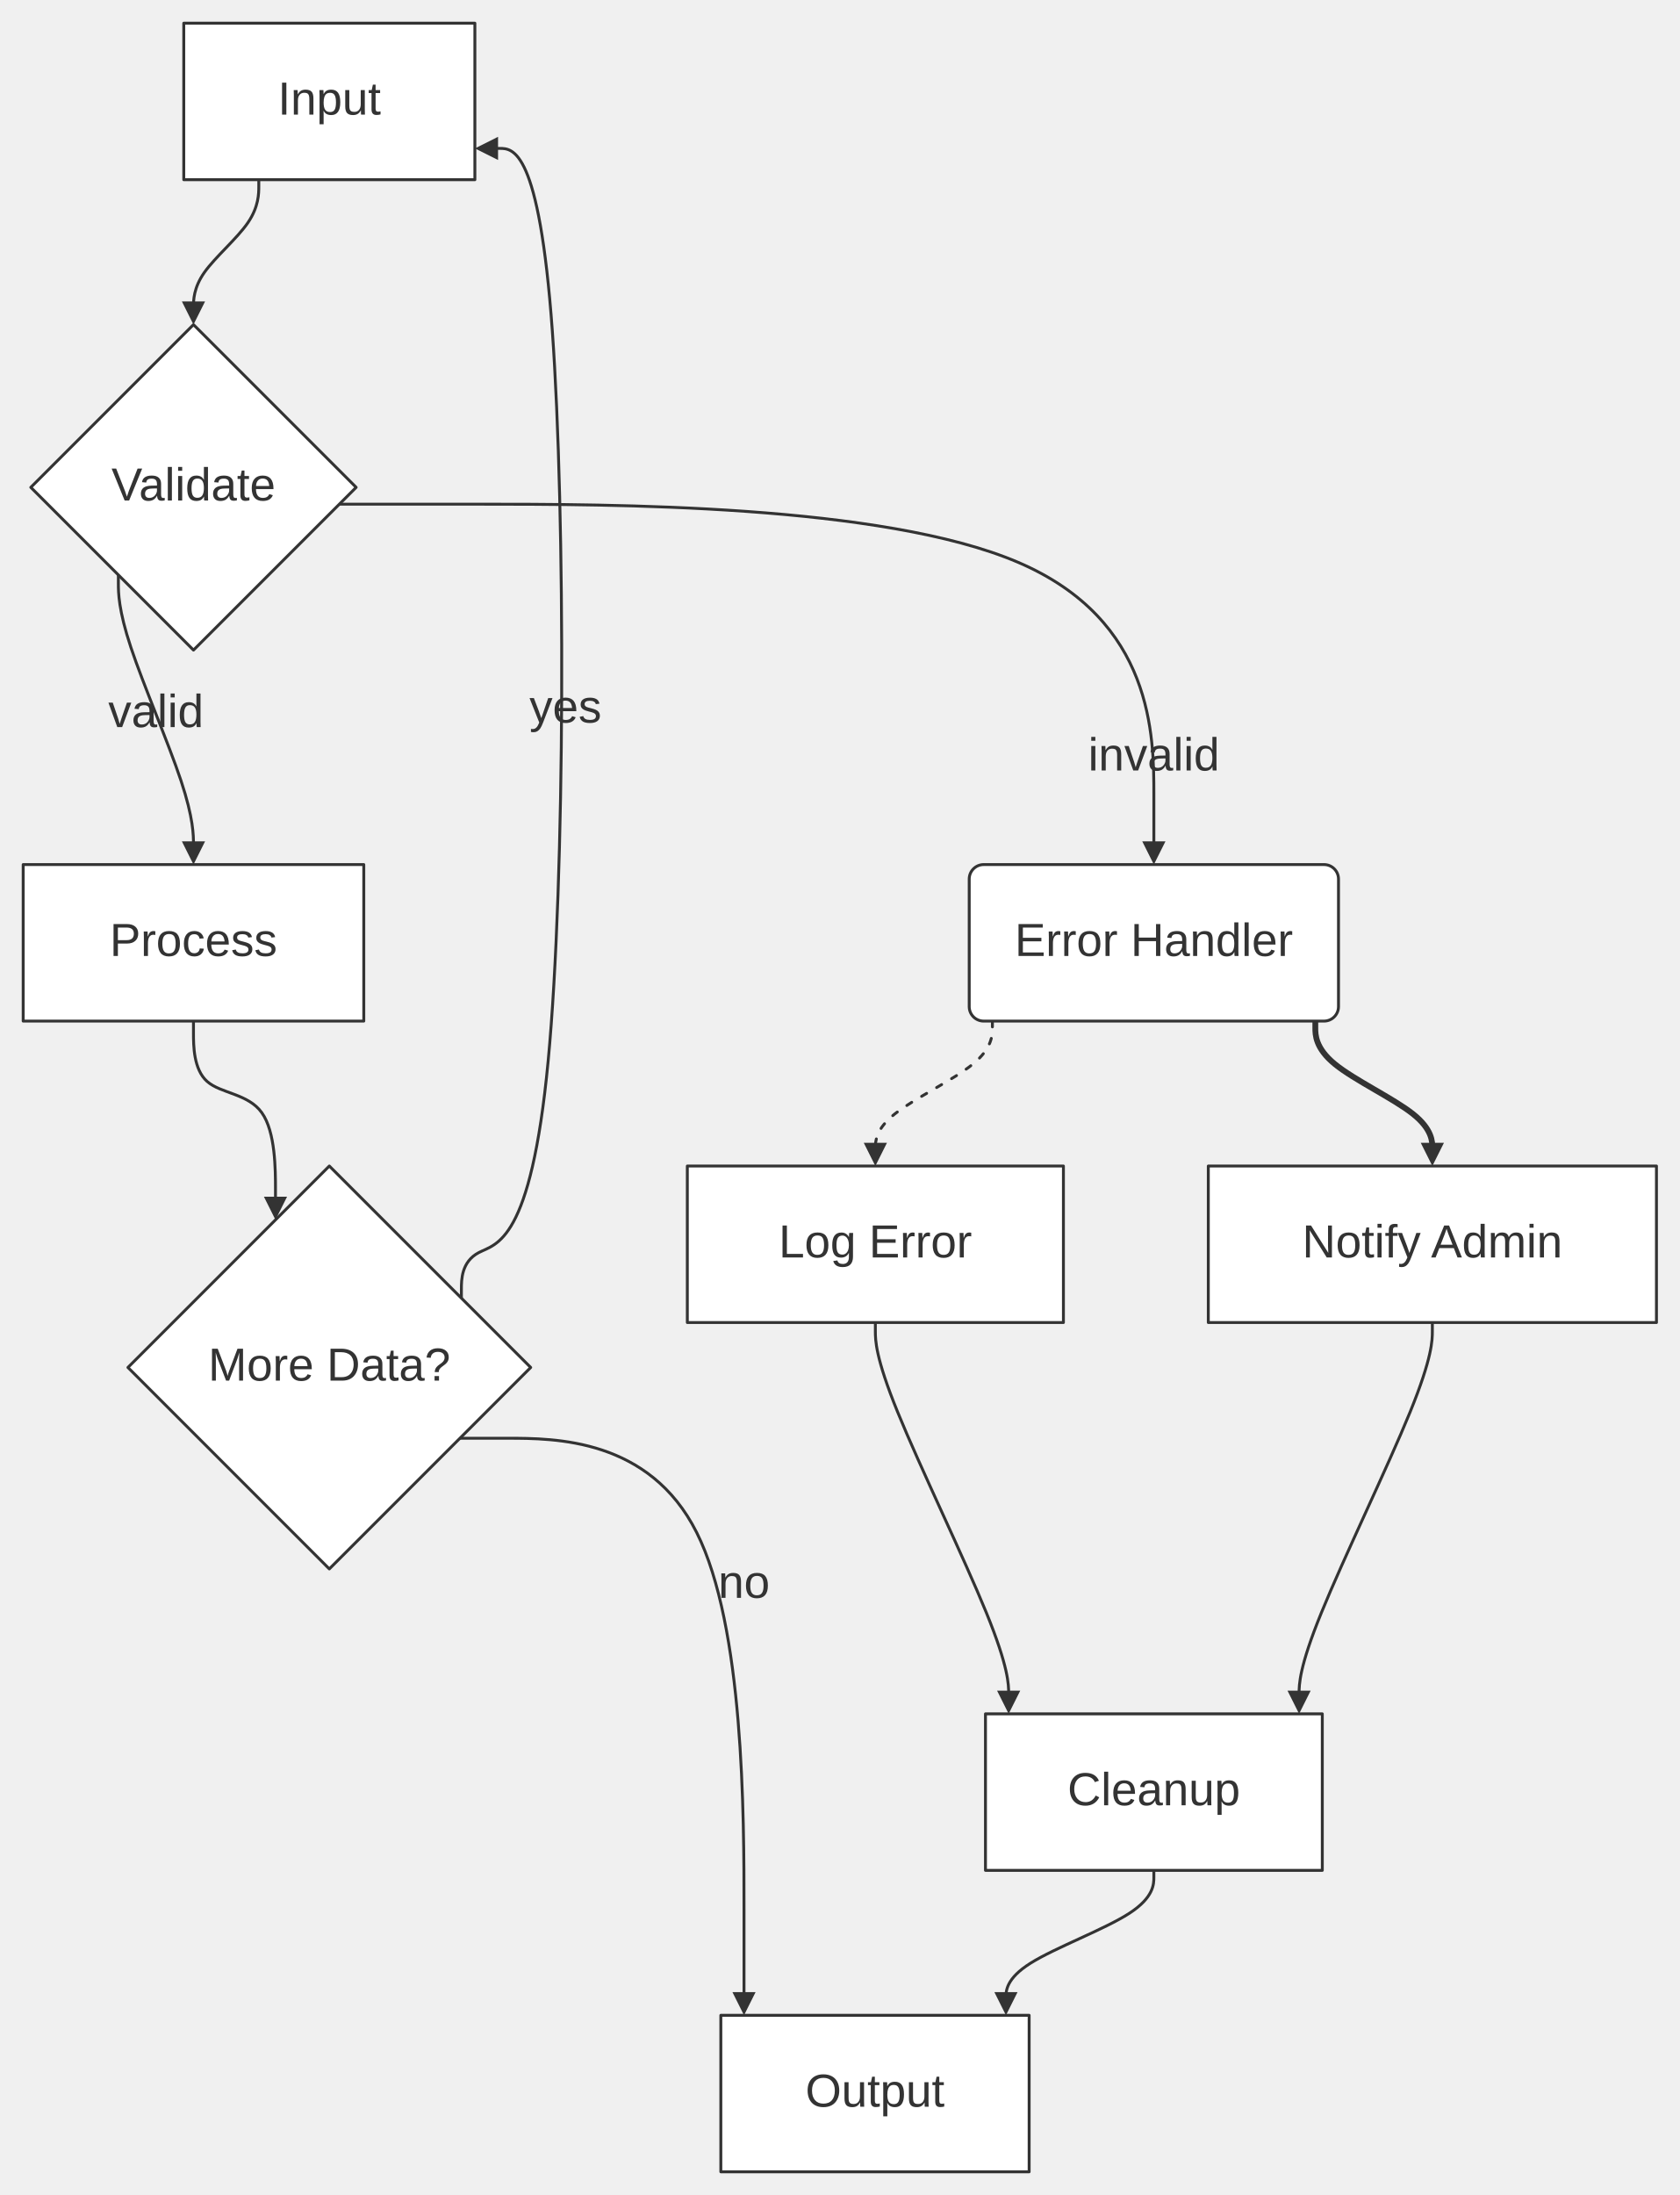
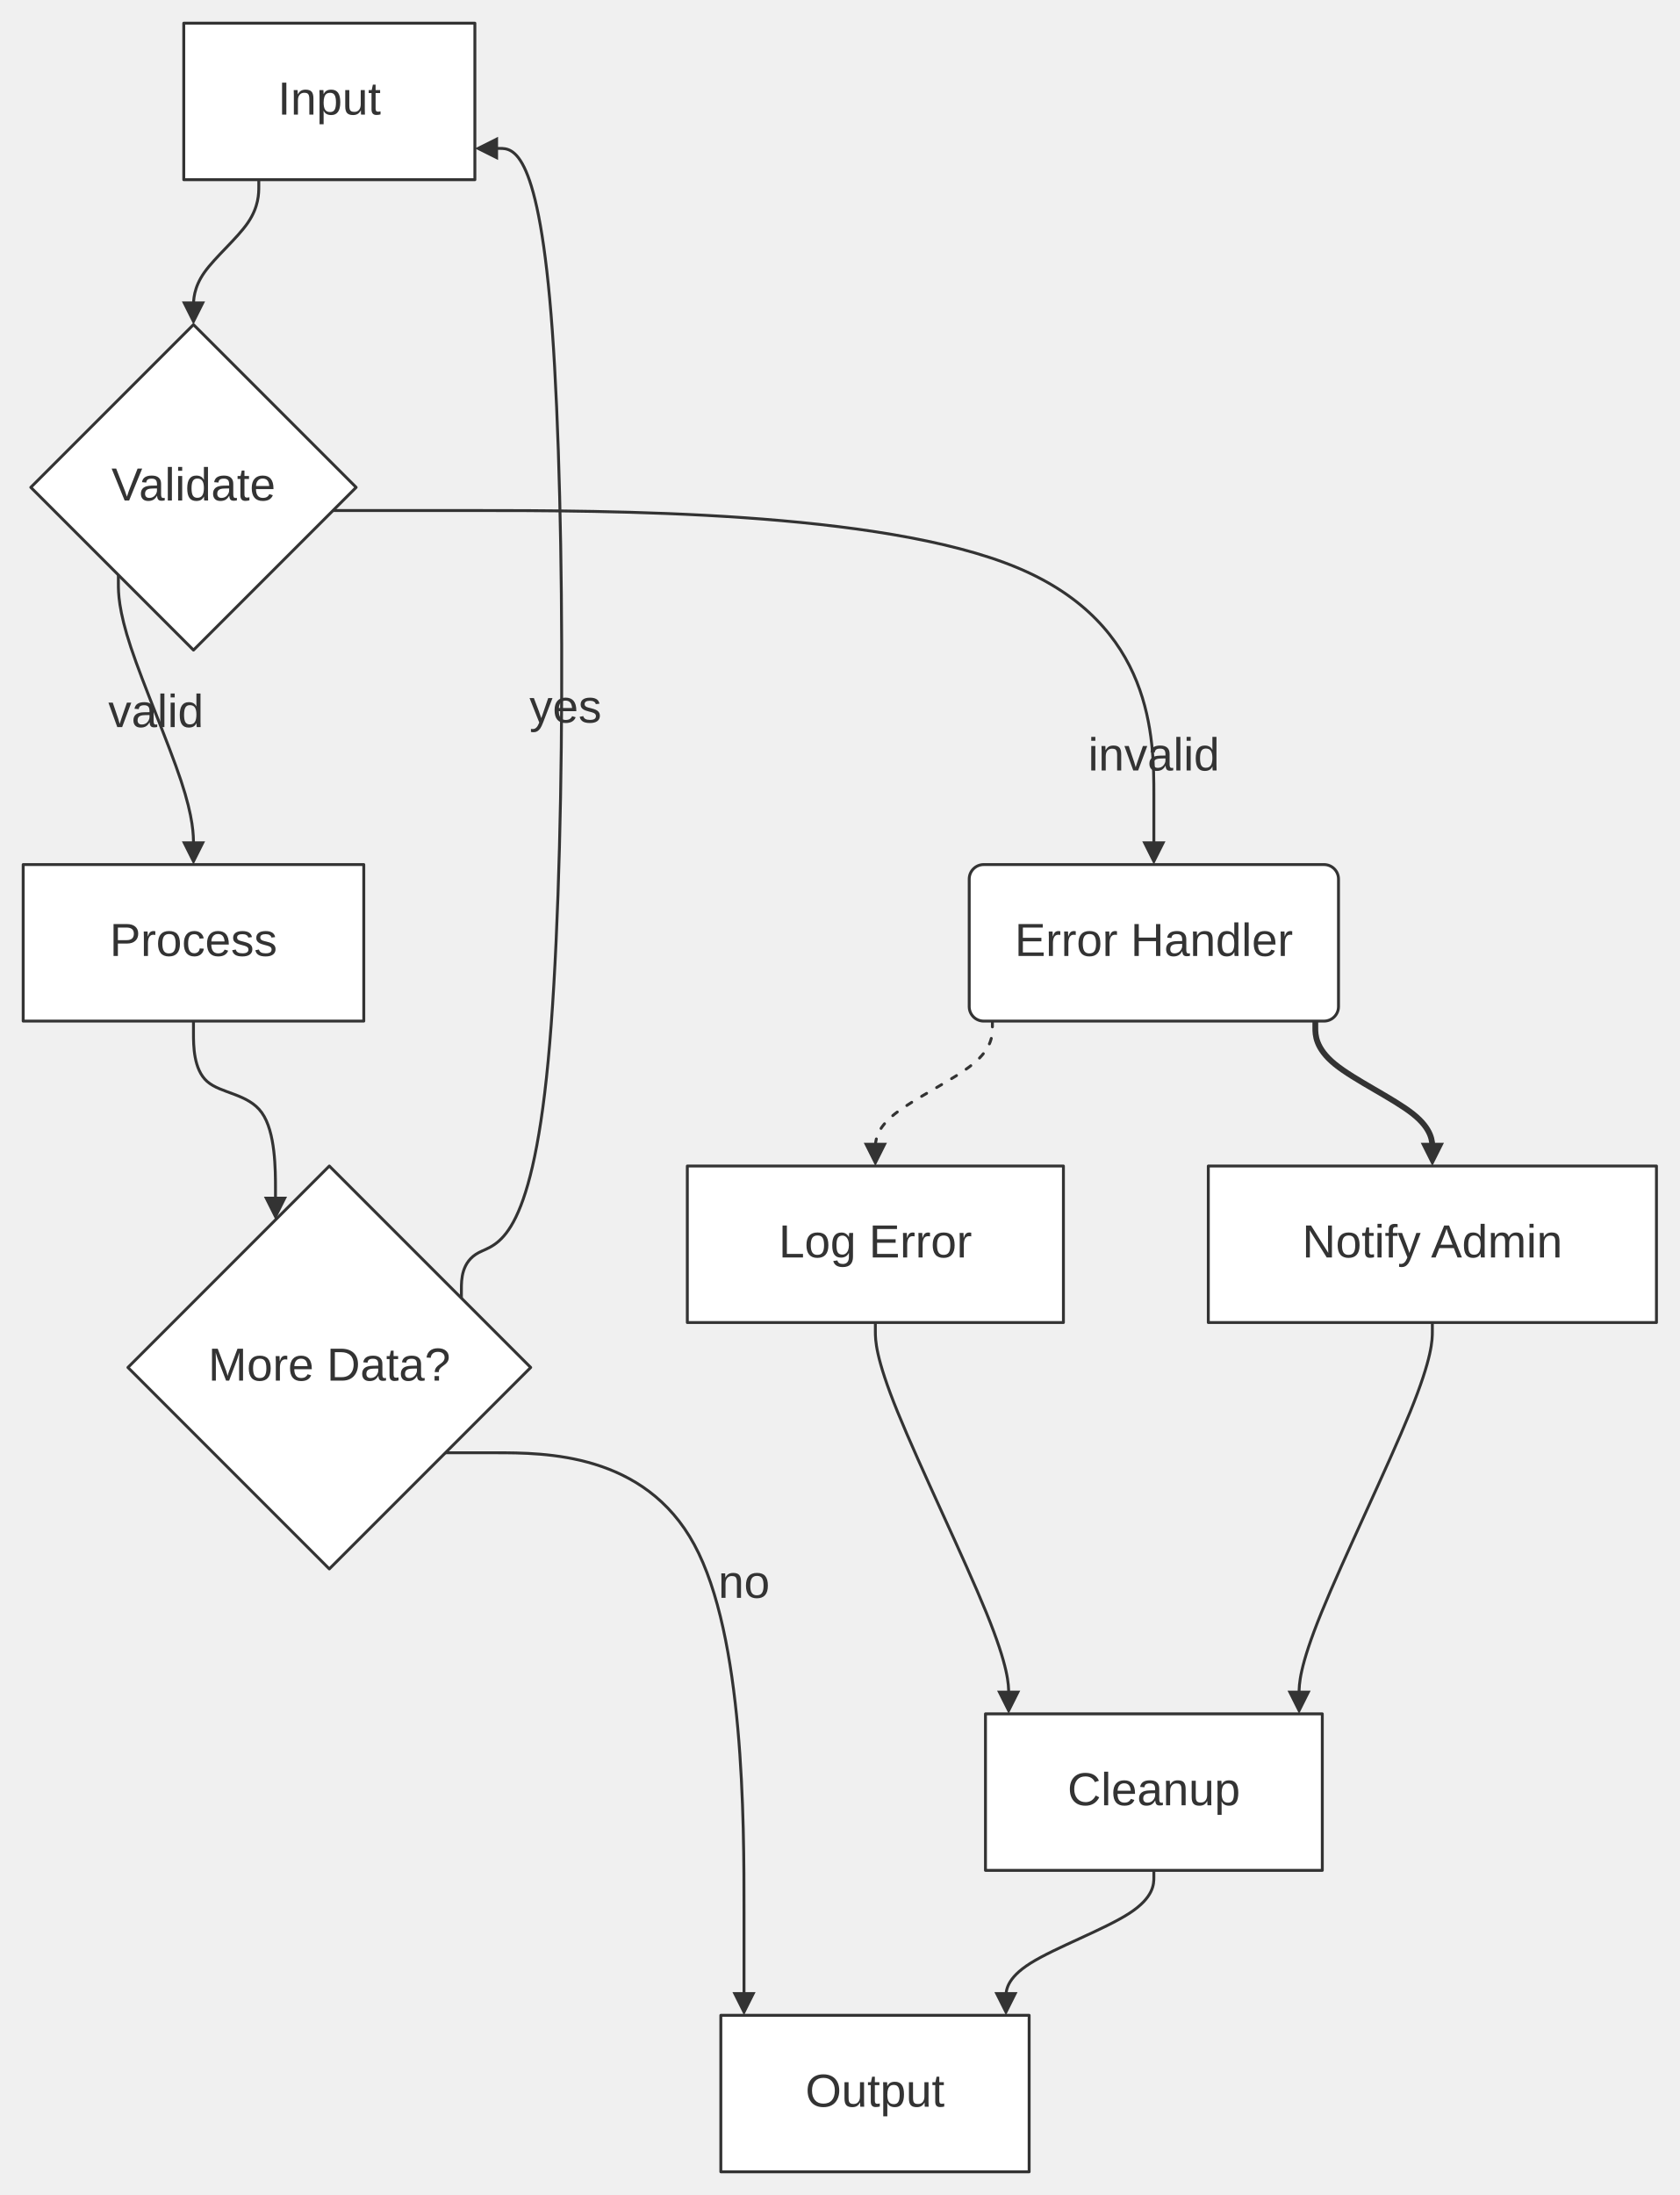
<svg xmlns="http://www.w3.org/2000/svg" width="100%" viewBox="0 0 579.64 757.28" style="max-width: 579.64px; background-color: transparent;" font-family="&quot;trebuchet ms&quot;, verdana, arial, sans-serif" font-size="16.00">
  <defs>
    <marker id="arrowhead" viewBox="0 0 10.00 10.00" refX="5.00" refY="5.00" markerWidth="8.00" markerHeight="8.00" orient="auto-start-reverse" markerUnits="userSpaceOnUse">
      <path d="M 0 0 L 10.00 5.00 L 0 10.00 z" fill="#333" />
    </marker>
    <marker id="crosshead" viewBox="0 0 11.00 11.00" refX="12.00" refY="5.20" markerWidth="11.00" markerHeight="11.00" orient="auto-start-reverse" markerUnits="userSpaceOnUse">
      <path d="M 1,1 l 9,9 M 10,1 l -9,9" stroke="#333" stroke-width="2" />
    </marker>
    <marker id="circlehead" viewBox="0 0 10.00 10.00" refX="11.00" refY="5.00" markerWidth="11.00" markerHeight="11.00" orient="auto-start-reverse" markerUnits="userSpaceOnUse">
      <circle cx="5" cy="5" r="5" stroke="#333" stroke-width="1" fill="#333" />
    </marker>
    <marker id="open-arrowhead" viewBox="0 0 10.00 10.00" refX="5.00" refY="5.00" markerWidth="8.00" markerHeight="8.00" orient="auto-start-reverse" markerUnits="userSpaceOnUse">
      <polygon points="0,0 10.00,5.00 0,10.00" fill="white" stroke="#333" stroke-width="1" />
    </marker>
    <marker id="diamondhead" viewBox="0 0 12.00 12.00" refX="6.00" refY="6.00" markerWidth="12.00" markerHeight="12.00" orient="auto-start-reverse" markerUnits="userSpaceOnUse">
      <polygon points="0,6.00 6.00,0 12.00,6.00 6.00,12.00" fill="#333" />
    </marker>
    <marker id="open-diamondhead" viewBox="0 0 12.00 12.00" refX="6.00" refY="6.00" markerWidth="12.00" markerHeight="12.00" orient="auto-start-reverse" markerUnits="userSpaceOnUse">
      <polygon points="0,6.00 6.00,0 12.00,6.00 6.00,12.00" fill="white" stroke="#333" stroke-width="1" />
    </marker>
  </defs>
  <g transform="translate(0.00,0.00)">
    <g class="edgePaths">
      <path d="M89.31,62.00 L89.31,64.33 C89.31,66.67 89.31,71.33 85.55,76.83 C81.79,82.33 74.28,88.67 70.52,94.00 C66.77,99.33 66.77,103.67 66.77,105.83 L66.77,108.00" stroke="#333" stroke-width="1.00" fill="none" stroke-linecap="round" stroke-linejoin="round" marker-end="url(#arrowhead)" />
      <path d="M40.85,198.36 L40.85,201.36 C40.85,204.36 40.85,210.36 45.17,223.35 C49.49,236.33 58.13,256.31 62.45,269.29 C66.77,282.28 66.77,288.28 66.77,291.28 L66.77,294.28" stroke="#333" stroke-width="1.00" fill="none" stroke-linecap="round" stroke-linejoin="round" marker-end="url(#arrowhead)" />
-       <path d="M117.10,173.94 L163.95,173.94 C210.80,173.94 304.50,173.94 351.35,194.00 C398.20,214.06 398.20,254.17 398.20,274.22 L398.20,294.28" stroke="#333" stroke-width="1.00" fill="none" stroke-linecap="round" stroke-linejoin="round" marker-end="url(#arrowhead)" />
+       <path d="M114.92,176.13 L162.13,176.13 C209.35,176.13 303.77,176.13 350.99,195.82 C398.20,215.51 398.20,254.90 398.20,274.59 L398.20,294.28" stroke="#333" stroke-width="1.00" fill="none" stroke-linecap="round" stroke-linejoin="round" marker-end="url(#arrowhead)" />
      <path d="M66.77,352.28 L66.77,356.45 C66.77,360.61 66.77,368.95 71.49,373.11 C76.20,377.28 85.64,377.28 90.35,383.88 C95.07,390.47 95.07,403.67 95.07,410.26 L95.07,416.86" stroke="#333" stroke-width="1.00" fill="none" stroke-linecap="round" stroke-linejoin="round" marker-end="url(#arrowhead)" />
      <path d="M159.23,447.86 L159.23,444.72 C159.23,441.57 159.23,435.29 165.22,432.15 C171.21,429.01 183.18,429.01 189.17,366.04 C195.15,303.07 195.15,177.14 190.61,114.17 C186.06,51.20 176.97,51.20 172.43,51.20 L167.88,51.20" stroke="#333" stroke-width="1.00" fill="none" stroke-linecap="round" stroke-linejoin="round" marker-end="url(#arrowhead)" />
-       <path d="M158.74,496.20 L175.07,496.20 C191.41,496.20 224.09,496.20 240.42,528.71 C256.76,561.23 256.76,626.25 256.76,658.77 L256.76,691.28" stroke="#333" stroke-width="1.00" fill="none" stroke-linecap="round" stroke-linejoin="round" marker-end="url(#arrowhead)" />
+       <path d="M153.72,501.21 L170.90,501.21 C188.07,501.21 222.41,501.21 239.59,532.89 C256.76,564.57 256.76,627.93 256.76,659.60 L256.76,691.28" stroke="#333" stroke-width="1.00" fill="none" stroke-linecap="round" stroke-linejoin="round" marker-end="url(#arrowhead)" />
      <path d="M342.48,352.28 L342.48,354.61 C342.48,356.95 342.48,361.61 335.75,367.11 C329.02,372.61 315.56,378.95 308.83,384.28 C302.09,389.61 302.09,393.95 302.09,396.11 L302.09,398.28" stroke="#333" stroke-width="1.00" fill="none" stroke-linecap="round" stroke-linejoin="round" stroke-dasharray="2.00,4.00" marker-end="url(#arrowhead)" />
      <path d="M453.92,352.28 L453.92,354.61 C453.92,356.95 453.92,361.61 460.66,367.11 C467.39,372.61 480.85,378.95 487.58,384.28 C494.31,389.61 494.31,393.95 494.31,396.11 L494.31,398.28" stroke="#333" stroke-width="2.00" fill="none" stroke-linecap="round" stroke-linejoin="round" marker-end="url(#arrowhead)" />
      <path d="M302.09,456.28 L302.09,459.28 C302.09,462.28 302.09,468.28 309.76,487.11 C317.42,505.95 332.75,537.61 340.42,556.45 C348.09,575.28 348.09,581.28 348.09,584.28 L348.09,587.28" stroke="#333" stroke-width="1.00" fill="none" stroke-linecap="round" stroke-linejoin="round" marker-end="url(#arrowhead)" />
      <path d="M494.31,456.28 L494.31,459.28 C494.31,462.28 494.31,468.28 486.65,487.11 C478.98,505.95 463.65,537.61 455.99,556.45 C448.32,575.28 448.32,581.28 448.32,584.28 L448.32,587.28" stroke="#333" stroke-width="1.00" fill="none" stroke-linecap="round" stroke-linejoin="round" marker-end="url(#arrowhead)" />
      <path d="M398.20,645.28 L398.20,647.62 C398.20,649.95 398.20,654.62 389.70,660.12 C381.19,665.62 364.17,671.95 355.67,677.28 C347.16,682.62 347.16,686.95 347.16,689.12 L347.16,691.28" stroke="#333" stroke-width="1.00" fill="none" stroke-linecap="round" stroke-linejoin="round" marker-end="url(#arrowhead)" />
    </g>
    <g class="edgeLabels">
      <text x="53.81" y="246.32" text-anchor="middle" dominant-baseline="middle" fill="#333">valid</text>
      <text x="398.20" y="261.28" text-anchor="middle" dominant-baseline="middle" fill="#333">invalid</text>
      <text x="195.15" y="244.75" text-anchor="middle" dominant-baseline="middle" fill="#333">yes</text>
      <text x="256.76" y="546.73" text-anchor="middle" dominant-baseline="middle" fill="#333">no</text>
    </g>
    <g class="nodes">
      <rect x="63.42" y="8.00" width="100.46" height="54.00" fill="white" stroke="#333" stroke-width="1.00" stroke-linejoin="round" />
      <text x="113.65" y="35.00" text-anchor="middle" dominant-baseline="middle" fill="#333">Input</text>
      <polygon points="66.77,112.00 122.91,168.14 66.77,224.28 10.63,168.14" fill="white" stroke="#333" stroke-width="1.00" stroke-linejoin="round" />
      <text x="66.77" y="168.14" text-anchor="middle" dominant-baseline="middle" fill="#333">Validate</text>
      <rect x="8.00" y="298.28" width="117.54" height="54.00" fill="white" stroke="#333" stroke-width="1.00" stroke-linejoin="round" />
      <text x="66.77" y="325.28" text-anchor="middle" dominant-baseline="middle" fill="#333">Process</text>
      <rect x="334.48" y="298.28" width="127.44" height="54.00" rx="5.00" ry="5.00" fill="white" stroke="#333" stroke-width="1.00" stroke-linejoin="round" />
      <text x="398.20" y="325.28" text-anchor="middle" dominant-baseline="middle" fill="#333">Error Handler</text>
      <polygon points="113.65,402.28 183.15,471.78 113.65,541.28 44.15,471.78" fill="white" stroke="#333" stroke-width="1.00" stroke-linejoin="round" />
      <text x="113.65" y="471.78" text-anchor="middle" dominant-baseline="middle" fill="#333">More Data?</text>
      <rect x="248.76" y="695.28" width="106.40" height="54.00" fill="white" stroke="#333" stroke-width="1.00" stroke-linejoin="round" />
      <text x="301.96" y="722.28" text-anchor="middle" dominant-baseline="middle" fill="#333">Output</text>
      <rect x="237.20" y="402.28" width="129.79" height="54.00" fill="white" stroke="#333" stroke-width="1.00" stroke-linejoin="round" />
      <text x="302.09" y="429.28" text-anchor="middle" dominant-baseline="middle" fill="#333">Log Error</text>
      <rect x="416.99" y="402.28" width="154.66" height="54.00" fill="white" stroke="#333" stroke-width="1.00" stroke-linejoin="round" />
      <text x="494.31" y="429.28" text-anchor="middle" dominant-baseline="middle" fill="#333">Notify Admin</text>
      <rect x="340.09" y="591.28" width="116.24" height="54.00" fill="white" stroke="#333" stroke-width="1.00" stroke-linejoin="round" />
      <text x="398.20" y="618.28" text-anchor="middle" dominant-baseline="middle" fill="#333">Cleanup</text>
    </g>
  </g>
</svg>
